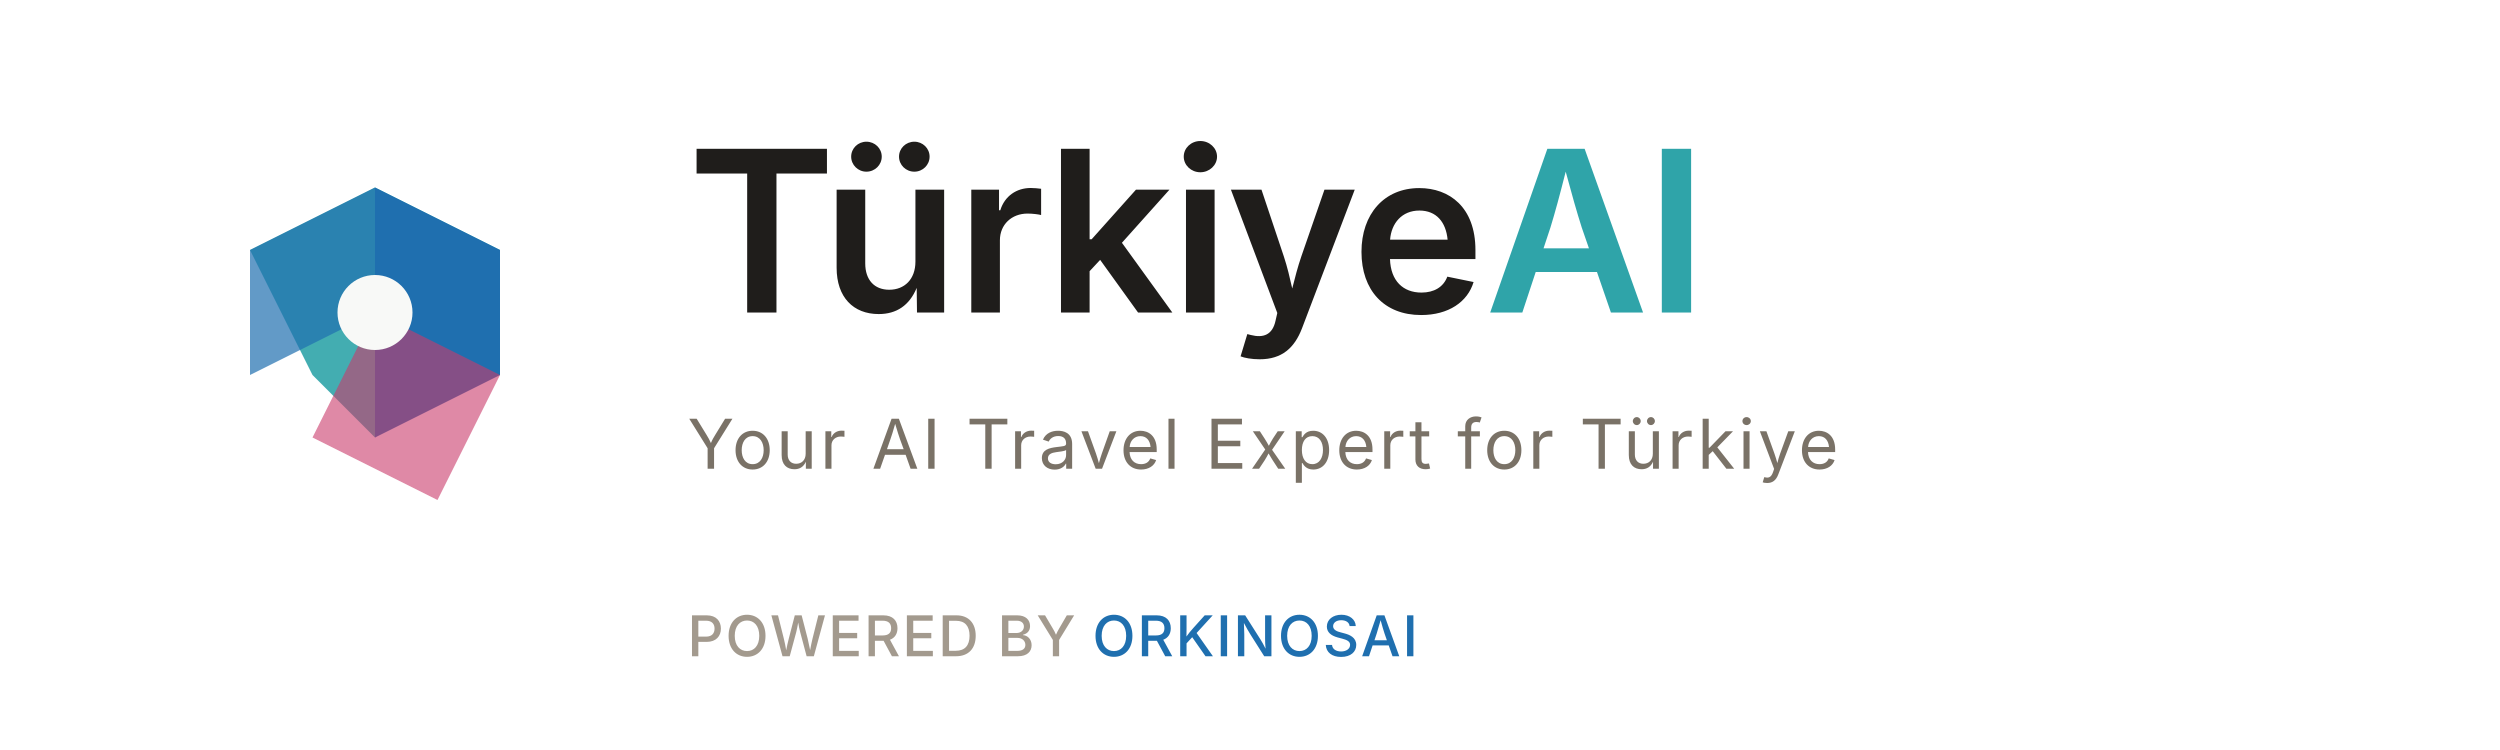
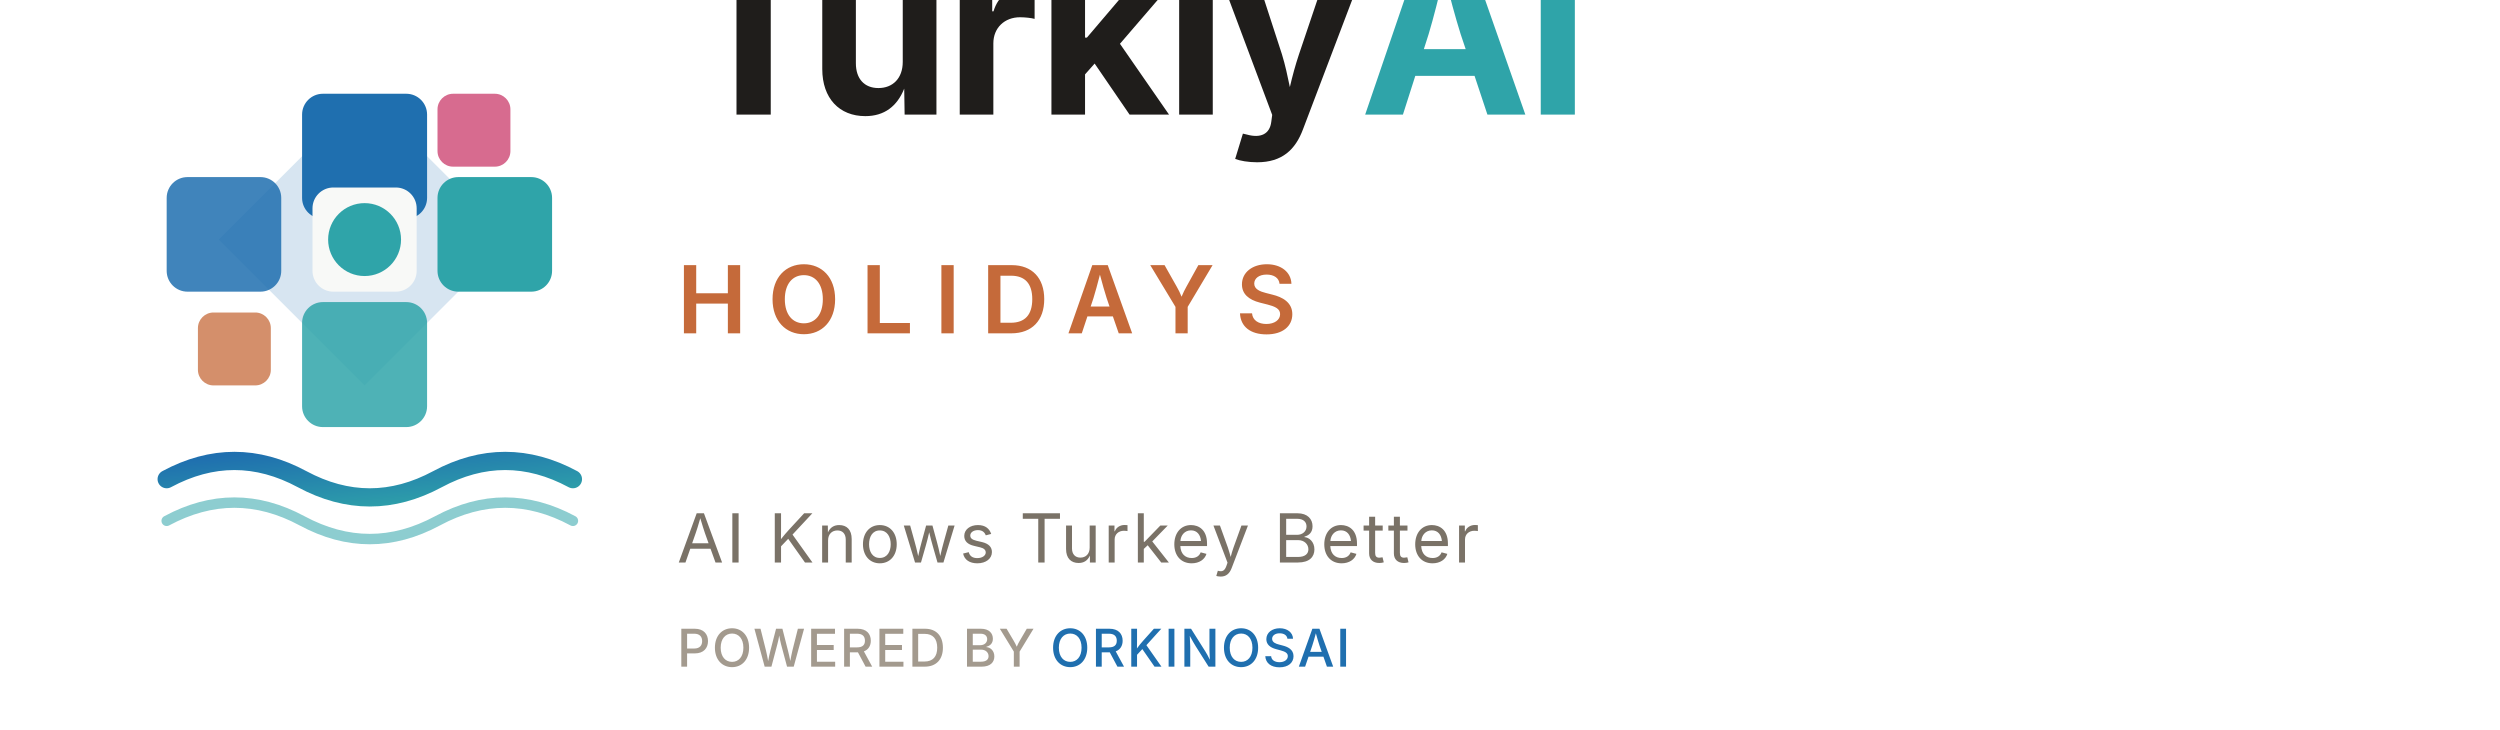
- <svg xmlns="http://www.w3.org/2000/svg" viewBox="0 0 400 120">
-   <g id="mark">
-     <path d="M 40 40 L 60 30 L 80 40 L 70 60 L 60 70 L 50 60 Z" fill="#2FA4A9" opacity="0.9" />
-     <path d="M 60 30 L 80 40 L 80 60 L 60 70 Z" fill="#1F6FAF" />
-     <path d="M 40 40 L 60 30 L 60 50 L 40 60 Z" fill="#1F6FAF" opacity="0.7" />
-     <path d="M 60 50 L 80 60 L 70 80 L 50 70 Z" fill="#C93A6A" opacity="0.6" />
-     <circle cx="60" cy="50" r="6" fill="#F8F9F7" />
+ <svg xmlns="http://www.w3.org/2000/svg" viewBox="0 0 480 140">
+   <defs>
+     <linearGradient id="markGrad" x1="0%" y1="0%" x2="100%" y2="100%">
+       <stop offset="0%" style="stop-color:#1F6FAF;stop-opacity:1" />
+       <stop offset="100%" style="stop-color:#2FA4A9;stop-opacity:1" />
+     </linearGradient>
+   </defs>
+   <g id="mark" transform="translate(10, 10)">
+     <polygon points="60,8 88,36 60,64 32,36" fill="#1F6FAF" opacity="0.18" />
+     <rect x="48" y="8" width="24" height="24" rx="4" fill="#1F6FAF" />
+     <rect x="74" y="24" width="22" height="22" rx="4" fill="#2FA4A9" />
+     <rect x="48" y="48" width="24" height="24" rx="4" fill="#2FA4A9" opacity="0.85" />
+     <rect x="22" y="24" width="22" height="22" rx="4" fill="#1F6FAF" opacity="0.85" />
+     <rect x="74" y="8" width="14" height="14" rx="3" fill="#C93A6A" opacity="0.75" />
+     <rect x="28" y="50" width="14" height="14" rx="3" fill="#C56A3A" opacity="0.75" />
+     <rect x="50" y="26" width="20" height="20" rx="4" fill="#F8F9F7" />
+     <circle cx="60" cy="36" r="7" fill="#2FA4A9" />
+     <path d="M 22 82 Q 35 75, 48 82 T 74 82 T 100 82" stroke="url(#markGrad)" stroke-width="3.5" fill="none" stroke-linecap="round" />
+     <path d="M 22 90 Q 35 83, 48 90 T 74 90 T 100 90" stroke="#2FA4A9" stroke-width="2" fill="none" stroke-linecap="round" opacity="0.55" />
  </g>
-   <g id="wordmark" transform="translate(110, 0)">
-     <text x="0" y="50" font-family="Inter, sans-serif" font-size="36" font-weight="600" fill="#1F1D1B" letter-spacing="-0.5">
-       Türkiye<tspan fill="#2FA4A9">AI</tspan>
+   <g id="wordmark" transform="translate(130, 22)">
+     <text font-family="Inter, sans-serif" font-size="44" font-weight="700" fill="#1F1D1B" letter-spacing="-1">
+       Turkiy<tspan fill="#2FA4A9">AI</tspan>
    </text>
-     <text x="0" y="75" font-family="Inter, sans-serif" font-size="11" font-weight="400" fill="#7A7267" letter-spacing="0.5">
-       Your AI Travel Expert for Türkiye
-     </text>
+     <text y="42" font-family="Inter, sans-serif" font-size="18" font-weight="600" fill="#C56A3A" letter-spacing="4">HOLIDAYS</text>
  </g>
-   <g id="endorsement" transform="translate(110, 85)">
-     <text x="0" y="20" font-family="Inter, sans-serif" font-size="9" font-weight="500" fill="#A39A8E" letter-spacing="0.3">
-       POWERED BY <tspan fill="#1F6FAF">ORKINOSAI</tspan>
-     </text>
-   </g>
+   <text x="130" y="108" font-family="Inter, sans-serif" font-size="13" font-weight="400" fill="#7A7267" letter-spacing="0.5">AI Knows Turkey Better</text>
+   <text x="130" y="128" font-family="Inter, sans-serif" font-size="10" font-weight="500" fill="#A39A8E" letter-spacing="0.3">
+     POWERED BY <tspan fill="#1F6FAF">ORKINOSAI</tspan>
+   </text>
</svg>
